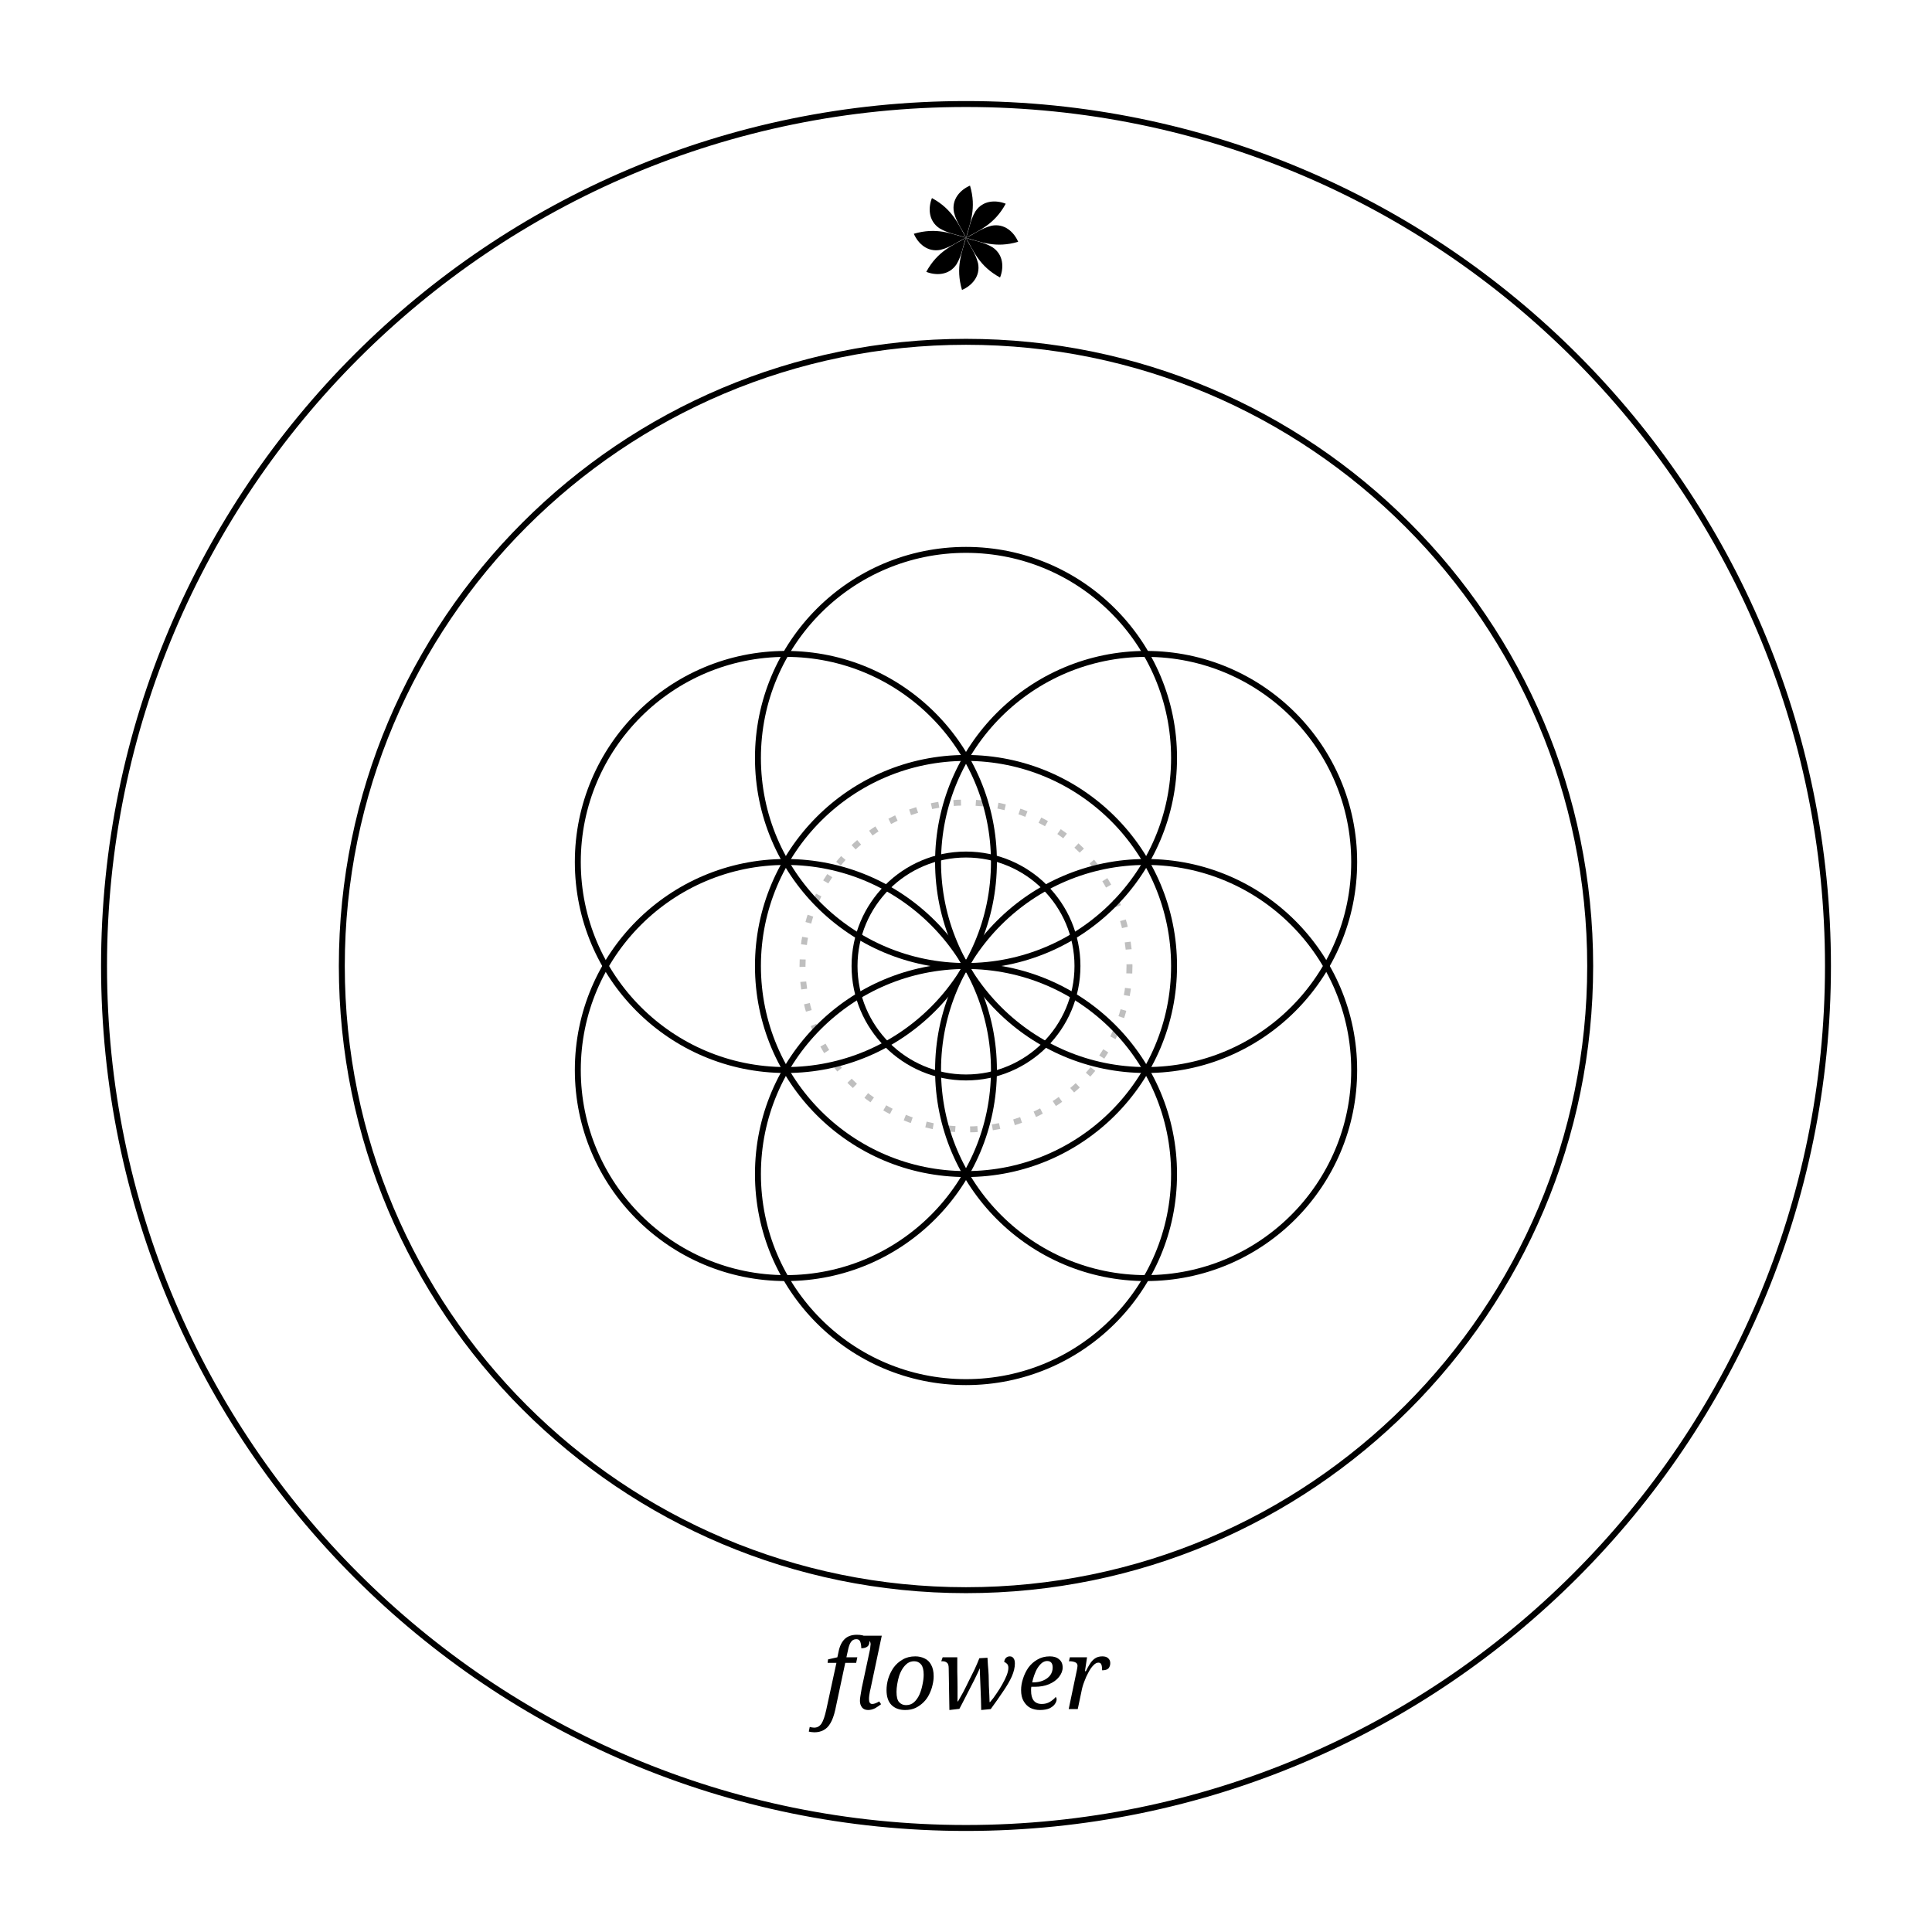
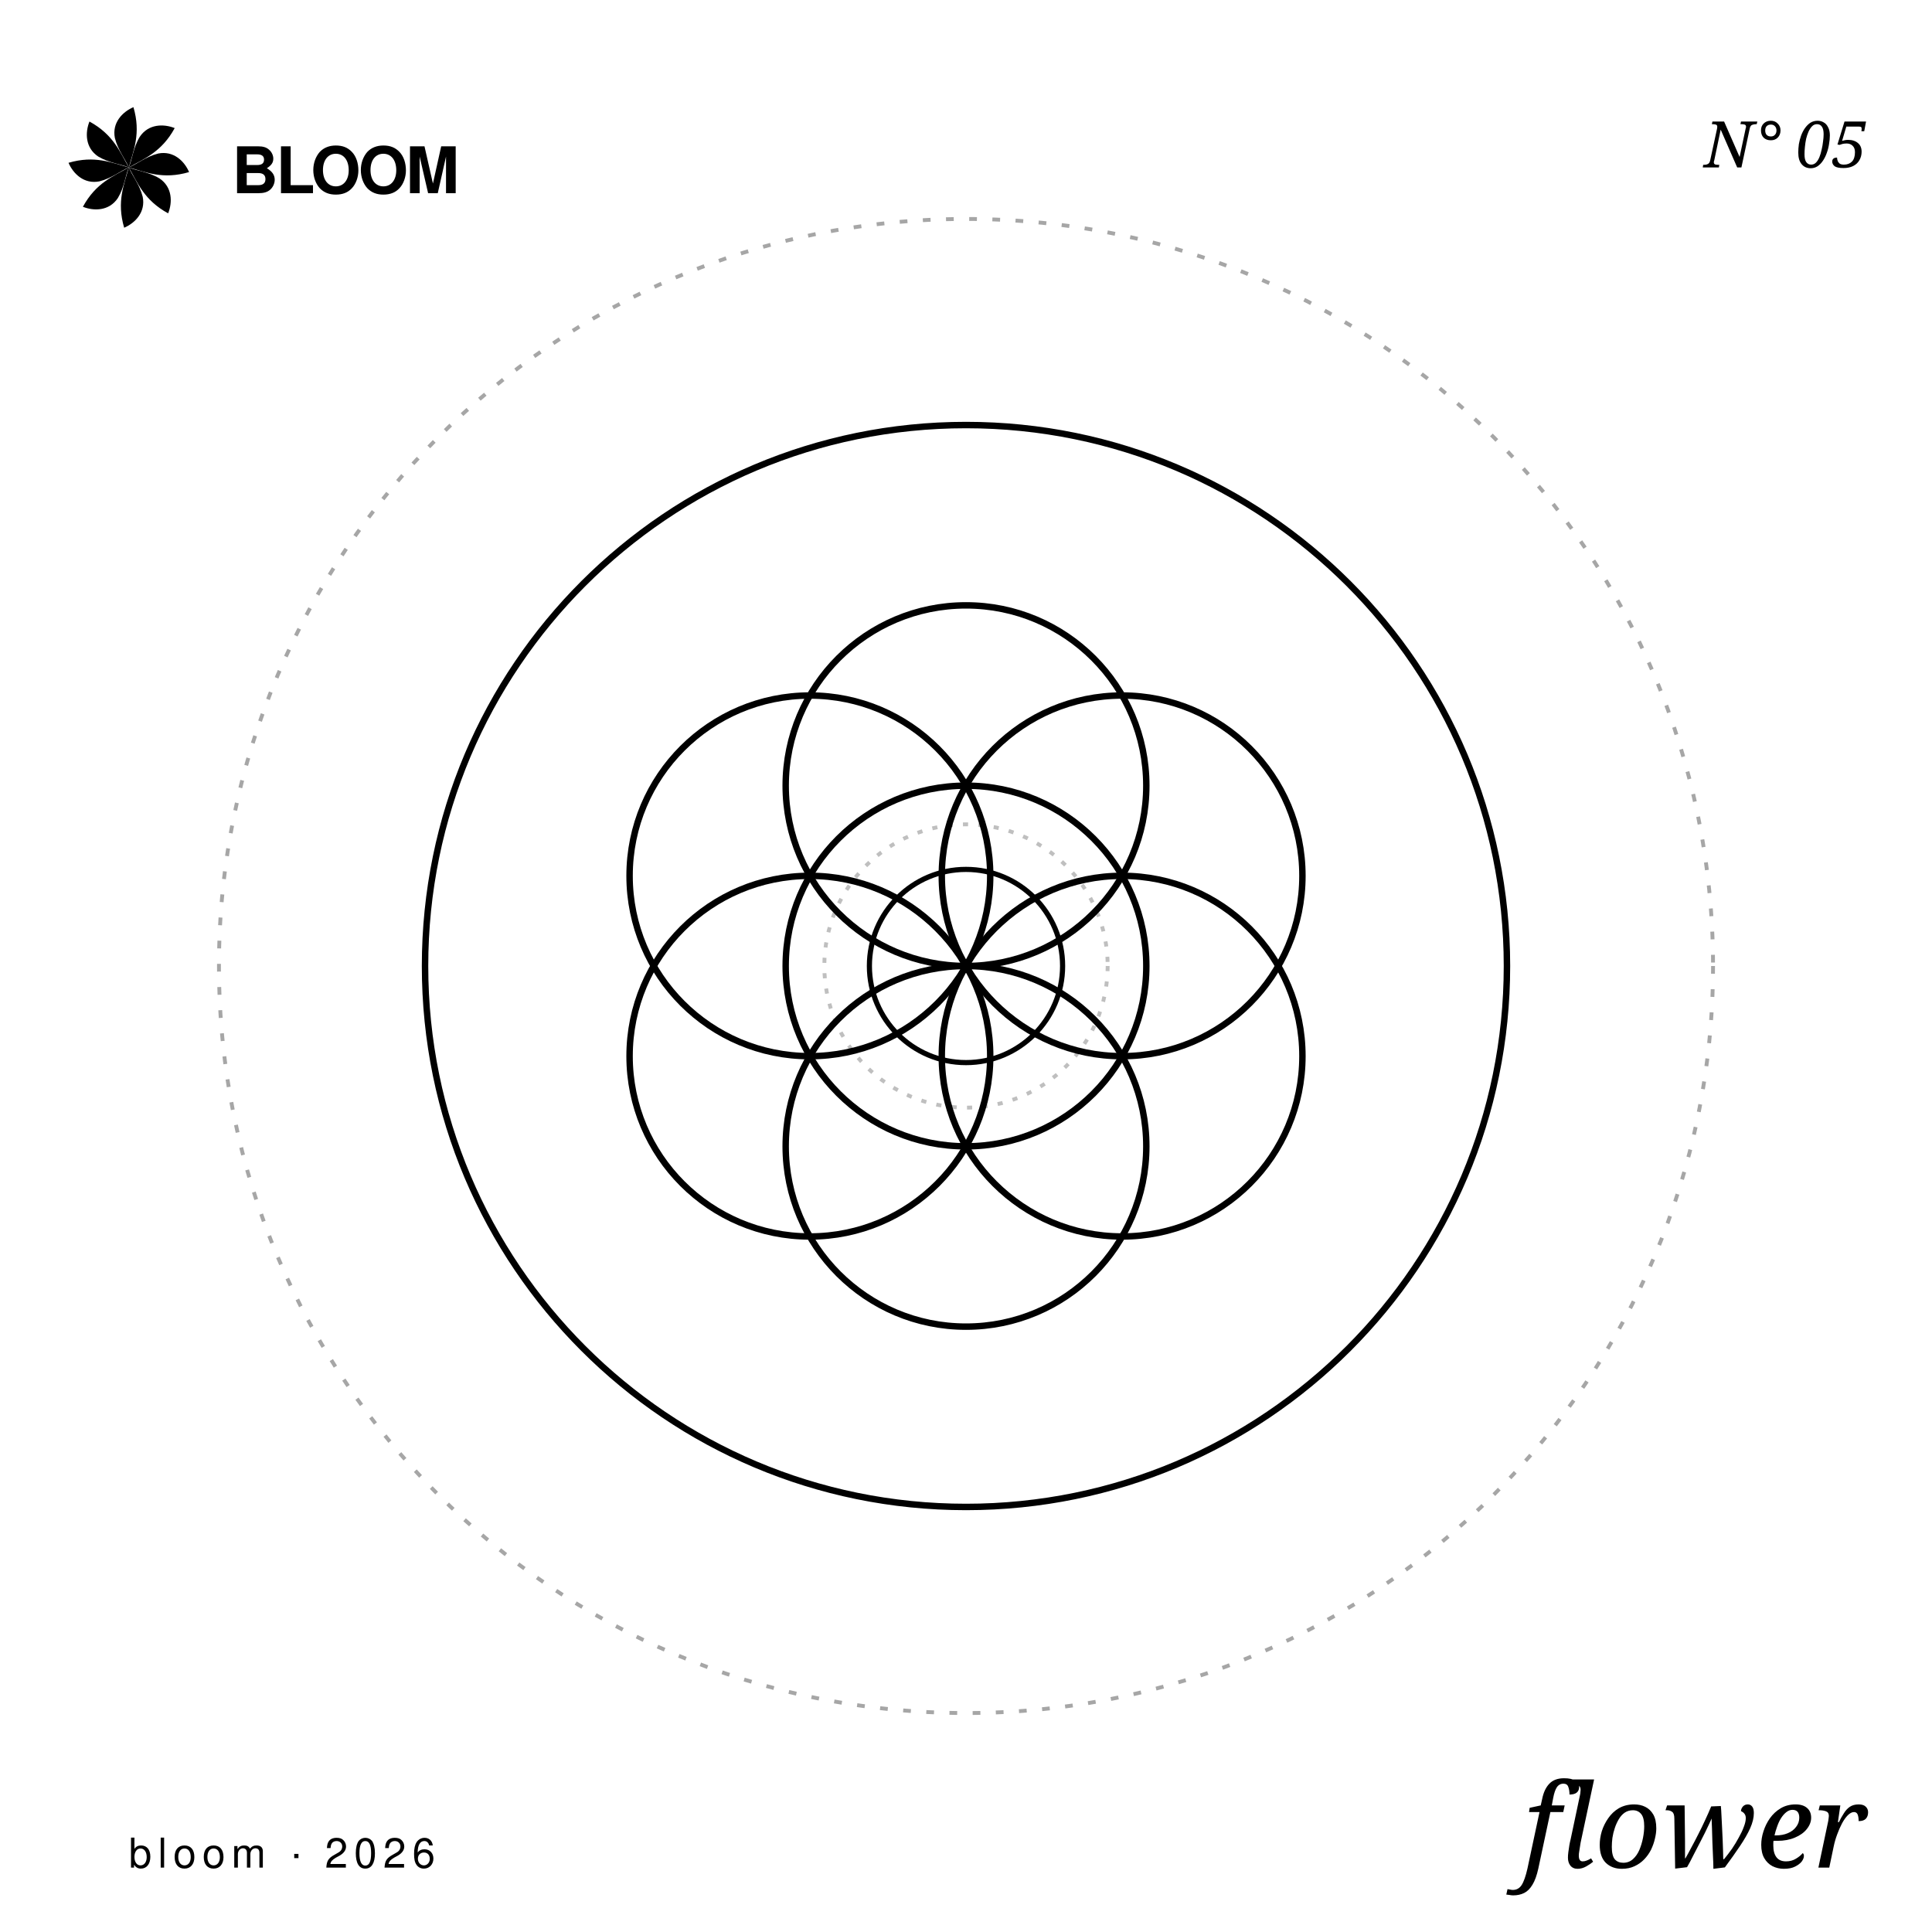
- <svg xmlns="http://www.w3.org/2000/svg" viewBox="-65 -65 130 130" width="480" height="480">
-   <g fill="none" stroke="#000" stroke-width="0.4">
-     <circle r="58" />
-     <circle r="7.5" />
-     <circle r="11" stroke-dasharray="0.5,1" opacity="0.25" />
+ <svg xmlns="http://www.w3.org/2000/svg" viewBox="-75 -75 150 150" width="600" height="600">
+   <circle r="58" fill="none" stroke="#000" stroke-width="0.3" stroke-dasharray="0.6,1.2" opacity="0.35" />
+   <circle r="7.5" fill="none" stroke="#000" stroke-width="0.4" />
+   <circle r="11" fill="none" stroke="#000" stroke-width="0.3" stroke-dasharray="0.4,0.8" opacity="0.25" />
+   <g fill="none" stroke="#000" stroke-width="0.5">
    <circle cx="0.00" cy="0.00" r="14" />
    <circle cx="0.00" cy="-14.00" r="14" />
    <circle cx="12.12" cy="-7.00" r="14" />
    <circle cx="12.12" cy="7.00" r="14" />
    <circle cx="0.00" cy="14.00" r="14" />
    <circle cx="-12.12" cy="7.00" r="14" />
    <circle cx="-12.12" cy="-7.00" r="14" />
    <circle r="42" />
  </g>
-   <text x="0" y="50" text-anchor="middle" font-family="EB Garamond, Georgia, serif" font-style="italic" font-size="6.5" fill="#000">flower</text>
-   <g transform="translate(0 -49) scale(0.045)">
-     <path d="M 0,0 C 6,-22 16,-44 6,-78 C -8,-72 -22,-58 -18,-38 C -14,-22 -4,-10 0,0 Z" fill="#000" stroke="none" transform="rotate(0)" />
-     <path d="M 0,0 C 6,-22 16,-44 6,-78 C -8,-72 -22,-58 -18,-38 C -14,-22 -4,-10 0,0 Z" fill="#000" stroke="none" transform="rotate(45)" />
-     <path d="M 0,0 C 6,-22 16,-44 6,-78 C -8,-72 -22,-58 -18,-38 C -14,-22 -4,-10 0,0 Z" fill="#000" stroke="none" transform="rotate(90)" />
-     <path d="M 0,0 C 6,-22 16,-44 6,-78 C -8,-72 -22,-58 -18,-38 C -14,-22 -4,-10 0,0 Z" fill="#000" stroke="none" transform="rotate(135)" />
-     <path d="M 0,0 C 6,-22 16,-44 6,-78 C -8,-72 -22,-58 -18,-38 C -14,-22 -4,-10 0,0 Z" fill="#000" stroke="none" transform="rotate(180)" />
-     <path d="M 0,0 C 6,-22 16,-44 6,-78 C -8,-72 -22,-58 -18,-38 C -14,-22 -4,-10 0,0 Z" fill="#000" stroke="none" transform="rotate(225)" />
-     <path d="M 0,0 C 6,-22 16,-44 6,-78 C -8,-72 -22,-58 -18,-38 C -14,-22 -4,-10 0,0 Z" fill="#000" stroke="none" transform="rotate(270)" />
-     <path d="M 0,0 C 6,-22 16,-44 6,-78 C -8,-72 -22,-58 -18,-38 C -14,-22 -4,-10 0,0 Z" fill="#000" stroke="none" transform="rotate(315)" />
+   <g transform="translate(-65 -62)">
+     <g transform="scale(0.06)">
+       <path d="M 0,0 C 6,-22 16,-44 6,-78 C -8,-72 -22,-58 -18,-38 C -14,-22 -4,-10 0,0 Z" fill="#000" stroke="none" transform="rotate(0)" />
+       <path d="M 0,0 C 6,-22 16,-44 6,-78 C -8,-72 -22,-58 -18,-38 C -14,-22 -4,-10 0,0 Z" fill="#000" stroke="none" transform="rotate(45)" />
+       <path d="M 0,0 C 6,-22 16,-44 6,-78 C -8,-72 -22,-58 -18,-38 C -14,-22 -4,-10 0,0 Z" fill="#000" stroke="none" transform="rotate(90)" />
+       <path d="M 0,0 C 6,-22 16,-44 6,-78 C -8,-72 -22,-58 -18,-38 C -14,-22 -4,-10 0,0 Z" fill="#000" stroke="none" transform="rotate(135)" />
+       <path d="M 0,0 C 6,-22 16,-44 6,-78 C -8,-72 -22,-58 -18,-38 C -14,-22 -4,-10 0,0 Z" fill="#000" stroke="none" transform="rotate(180)" />
+       <path d="M 0,0 C 6,-22 16,-44 6,-78 C -8,-72 -22,-58 -18,-38 C -14,-22 -4,-10 0,0 Z" fill="#000" stroke="none" transform="rotate(225)" />
+       <path d="M 0,0 C 6,-22 16,-44 6,-78 C -8,-72 -22,-58 -18,-38 C -14,-22 -4,-10 0,0 Z" fill="#000" stroke="none" transform="rotate(270)" />
+       <path d="M 0,0 C 6,-22 16,-44 6,-78 C -8,-72 -22,-58 -18,-38 C -14,-22 -4,-10 0,0 Z" fill="#000" stroke="none" transform="rotate(315)" />
+     </g>
+     <text x="8" y="2" font-family="Helvetica, Arial Black, sans-serif" font-weight="900" font-size="5" letter-spacing="-0.2" fill="#000">BLOOM</text>
  </g>
+   <text x="70" y="-62" text-anchor="end" font-family="EB Garamond, Georgia, serif" font-style="italic" font-size="5" fill="#000">N° 05</text>
+   <text x="-65" y="70" font-family="Helvetica, Arial, sans-serif" font-size="3.2" letter-spacing="0.15em" fill="#000">bloom · 2026</text>
+   <text x="70" y="70" text-anchor="end" font-family="EB Garamond, Georgia, serif" font-style="italic" font-size="9" fill="#000">flower</text>
</svg>
